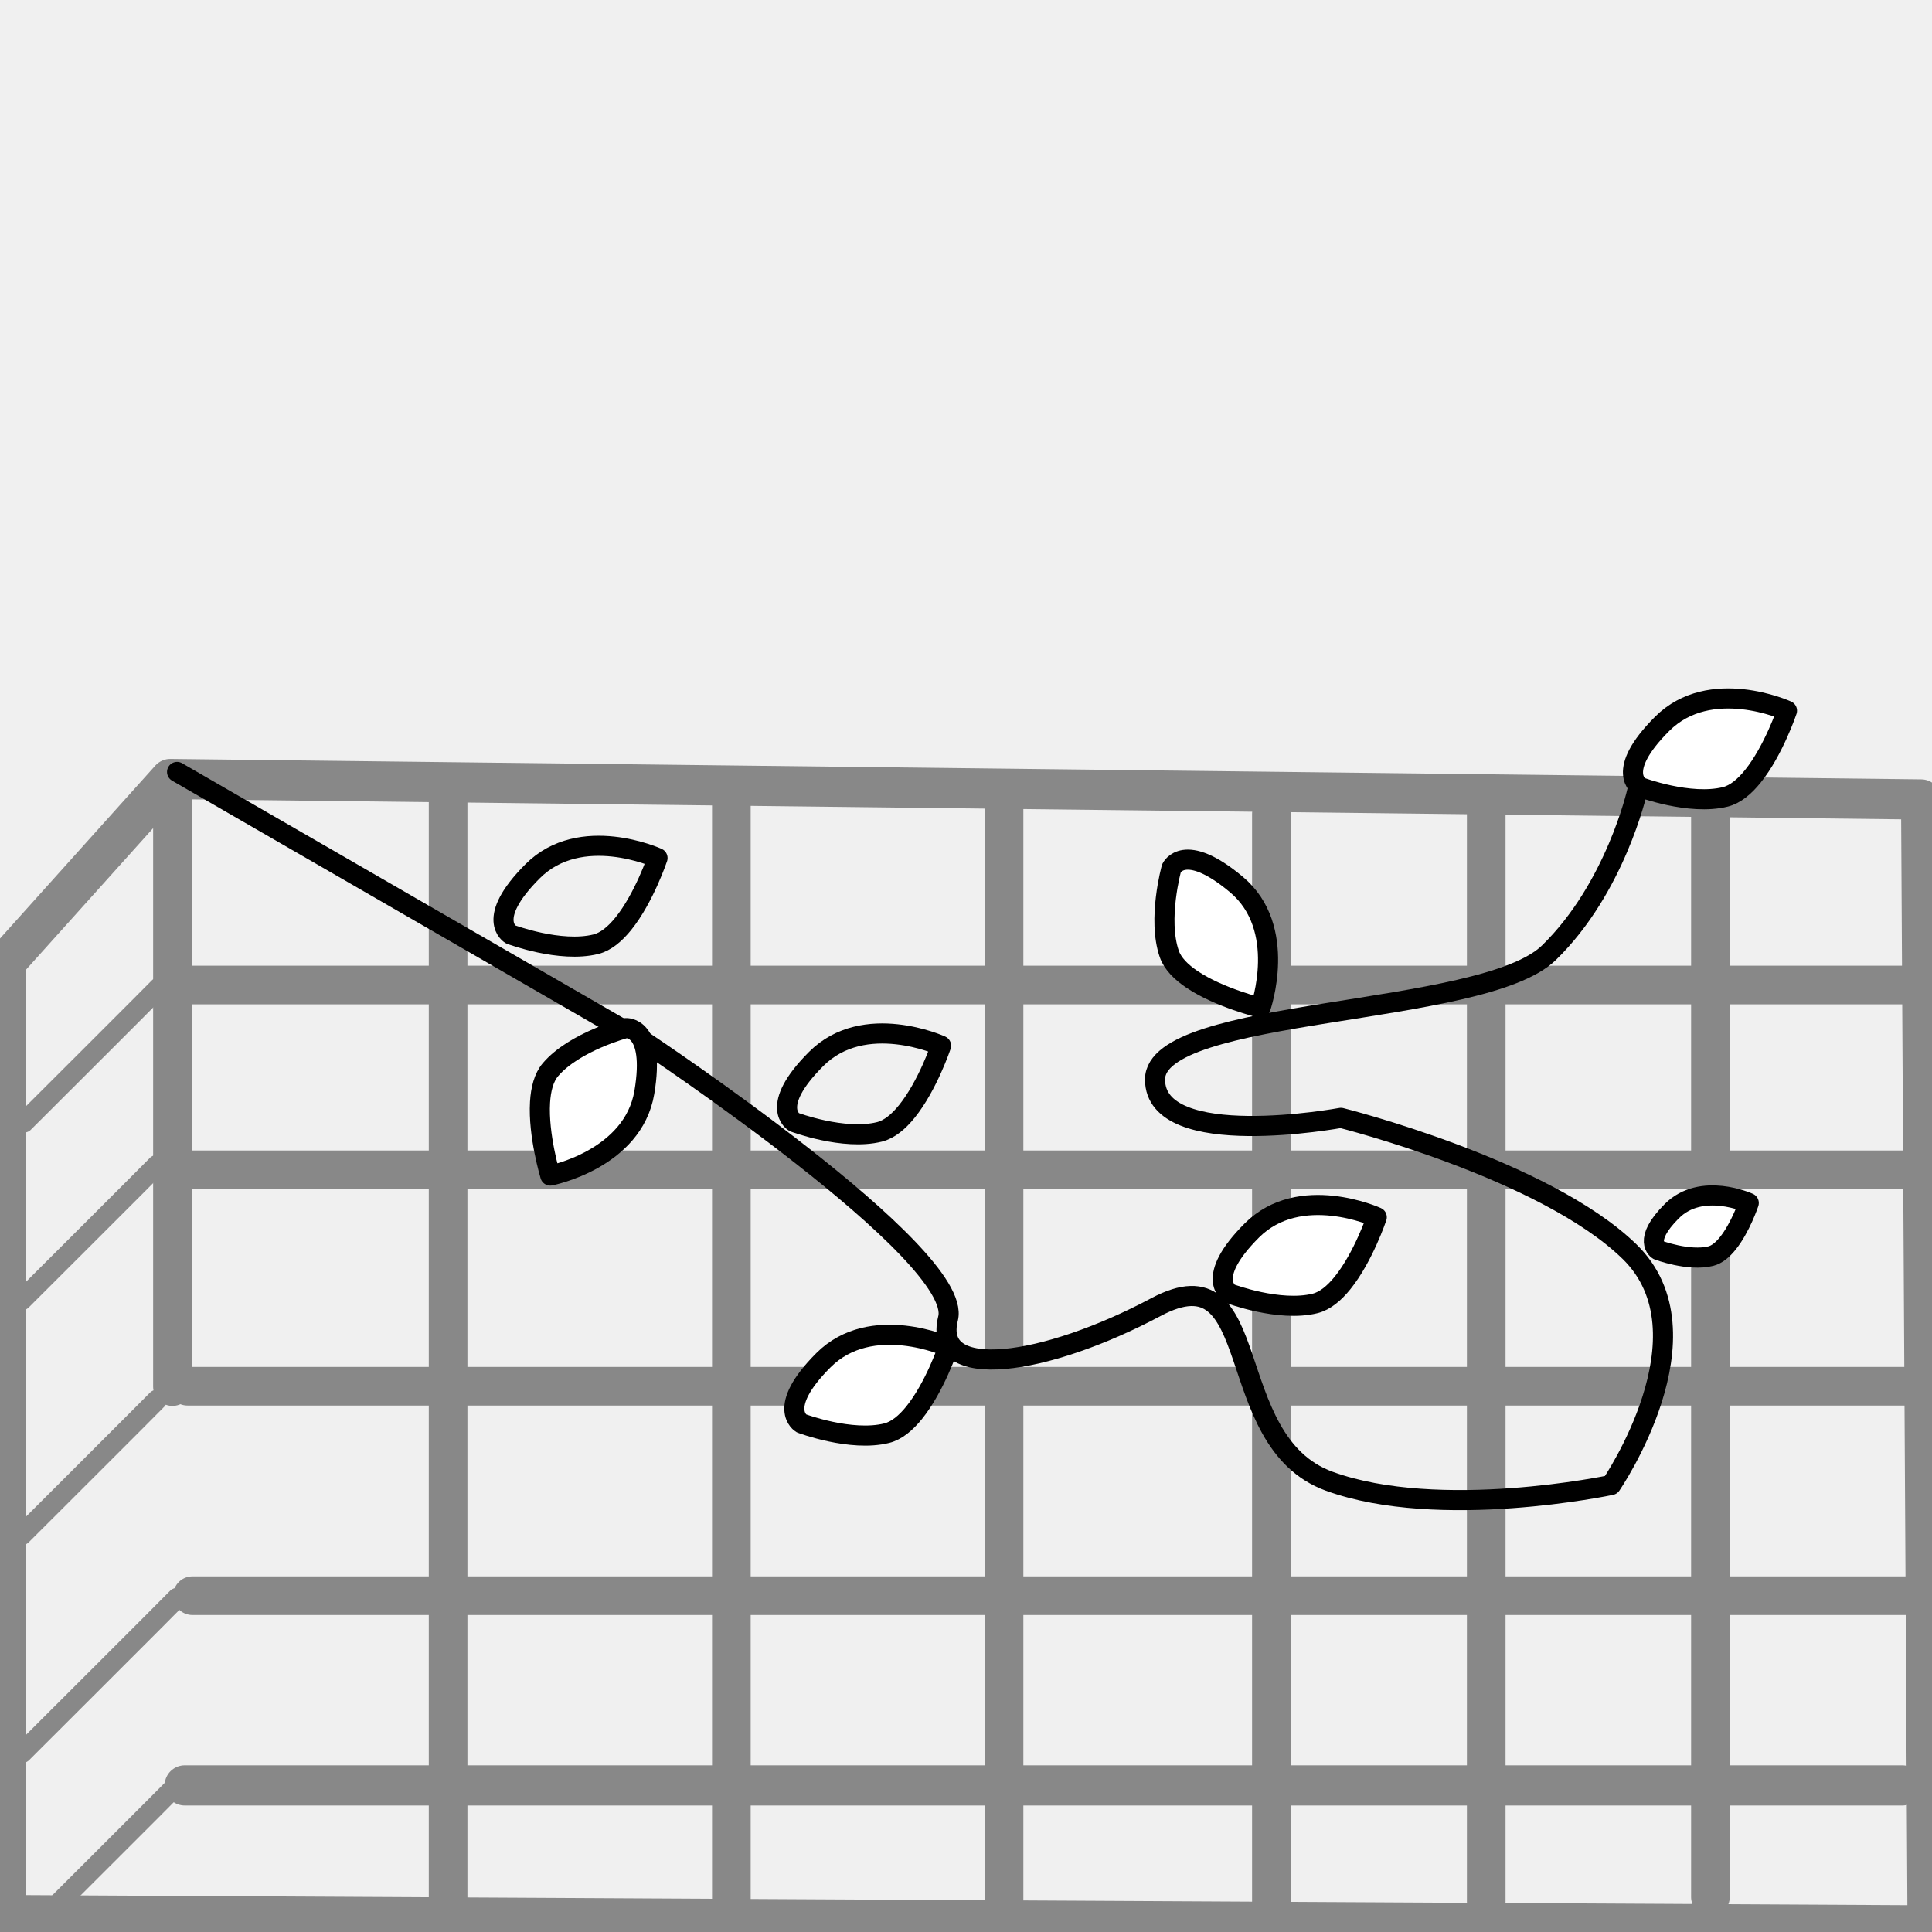
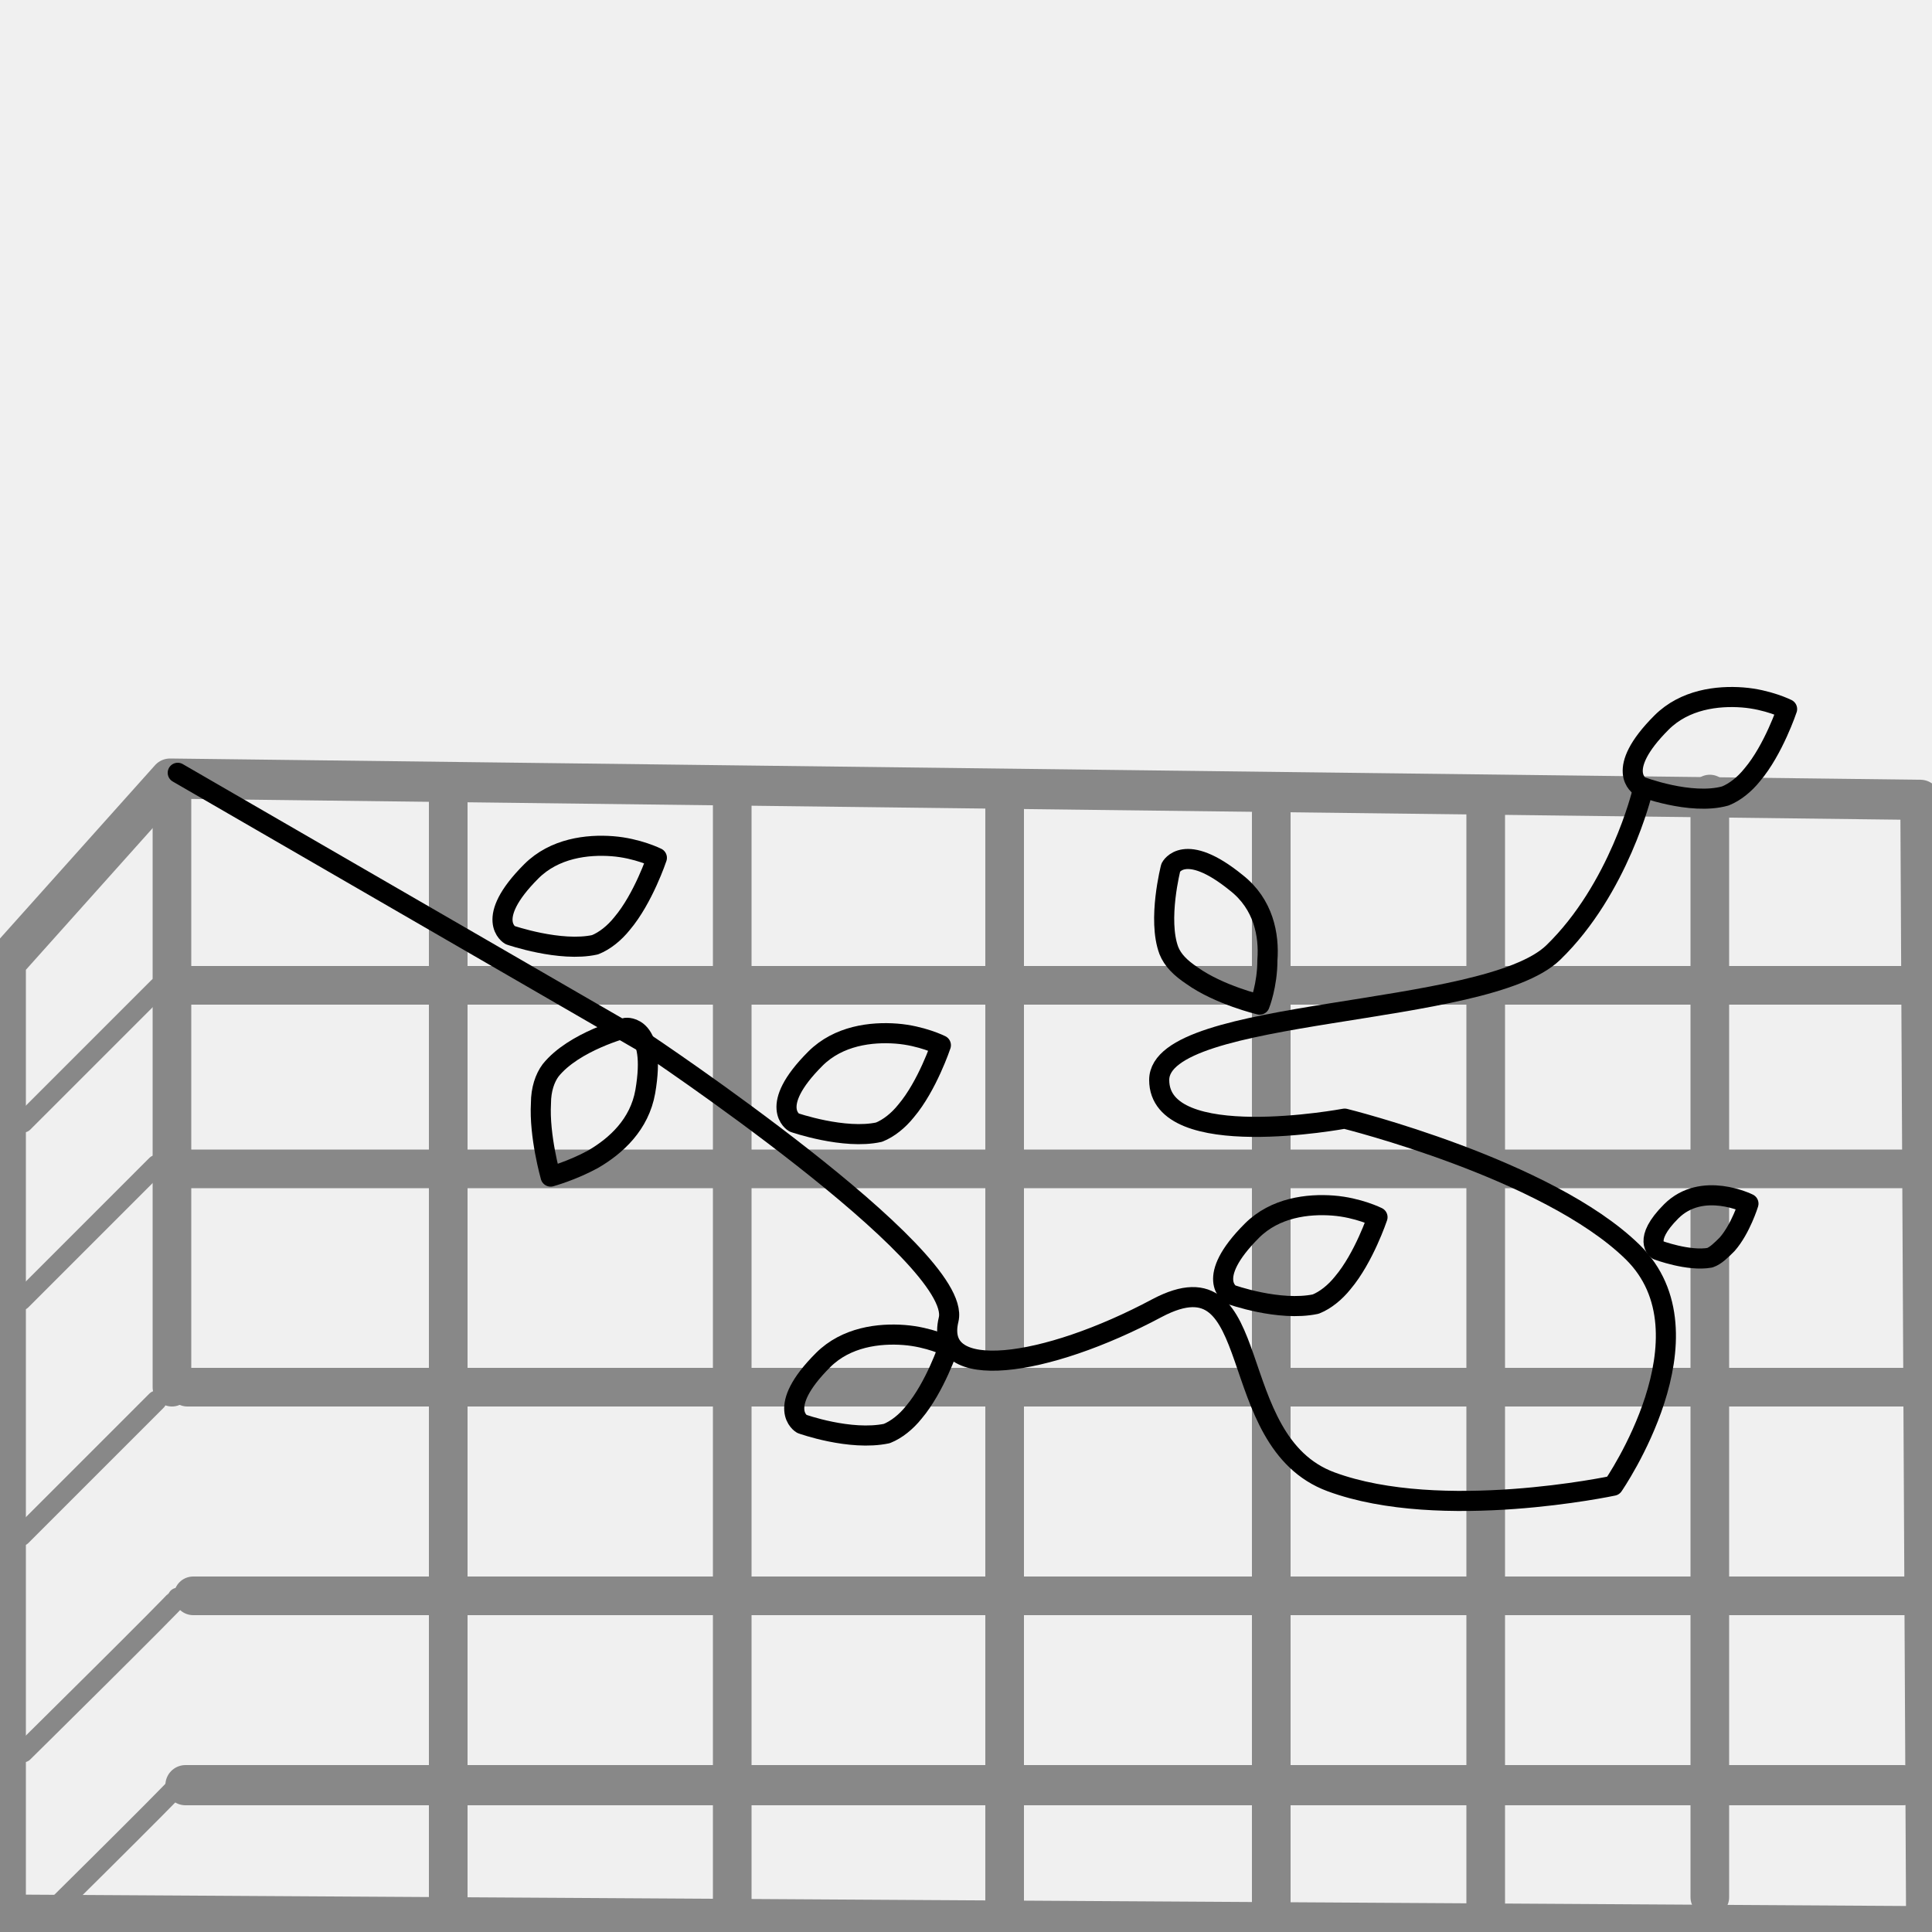
- <svg xmlns="http://www.w3.org/2000/svg" width="100px" height="100px" version="1.1" xml:space="preserve" style="fill-rule:evenodd;clip-rule:evenodd;stroke-linecap:round;stroke-linejoin:round;stroke-miterlimit:1.414;">
+ <svg xmlns="http://www.w3.org/2000/svg" version="1.1" id="Layer_1" x="0px" y="0px" viewBox="-165 95 100 100" style="enable-background:new -165 95 100 100;" xml:space="preserve">
+   <style type="text/css">
+ 	.st0{fill:none;stroke:#888888;stroke-width:2.08;stroke-linecap:round;stroke-linejoin:round;stroke-miterlimit:1.414;}
+ 	.st1{fill:none;stroke:#888888;stroke-width:2;stroke-linecap:round;stroke-linejoin:round;stroke-miterlimit:1.414;}
+ 	.st2{fill:none;stroke:#000000;stroke-width:1.04;stroke-linecap:round;stroke-linejoin:round;stroke-miterlimit:1.414;}
+ 	.st3{fill:none;stroke:#888888;stroke-width:1.04;stroke-linecap:round;stroke-linejoin:round;stroke-miterlimit:1.414;}
+ </style>
  <g>
-     <g id="Layer1">
-       <g>
-         <path d="M0.28,99.125L0.28,49.822L8.813,40.322L99.438,41.38L99.772,99.657L0.28,99.125Z" style="fill:none;stroke-width:2.08px;stroke:rgb(136,136,136);" />
-       </g>
-       <g>
-         <path d="M8.926,40.372C8.926,50.838 8.926,61.304 8.926,71.77" style="fill:none;stroke-width:2px;stroke:rgb(136,136,136);" />
-       </g>
-       <path d="M23.194,41.038L23.194,98.492" style="fill:none;stroke-width:2px;stroke:rgb(136,136,136);" />
-       <path d="M37.855,41.36L37.855,98.422" style="fill:none;stroke-width:2px;stroke:rgb(136,136,136);" />
-       <g>
-         <path d="M51.969,41.36L51.969,98.422" style="fill:none;stroke-width:2px;stroke:rgb(136,136,136);" />
-       </g>
-       <g>
-         <path d="M65.807,42.124L65.807,99.186" style="fill:none;stroke-width:2px;stroke:rgb(136,136,136);" />
-       </g>
-       <g>
-         <path d="M88.531,41.131L88.531,98.193" style="fill:none;stroke-width:2px;stroke:rgb(136,136,136);" />
-       </g>
-       <g>
-         <path d="M76.927,41.36L76.927,98.422" style="fill:none;stroke-width:2px;stroke:rgb(136,136,136);" />
-       </g>
-       <g>
-         <path d="M98.604,50.984L9.705,50.984" style="fill:none;stroke-width:2px;stroke:rgb(136,136,136);" />
-       </g>
-       <g>
-         <path d="M98.604,60.549L9.705,60.549" style="fill:none;stroke-width:2px;stroke:rgb(136,136,136);" />
-       </g>
-       <g>
-         <path d="M98.604,71.751L9.705,71.751" style="fill:none;stroke-width:2px;stroke:rgb(136,136,136);" />
-       </g>
-       <g>
-         <path d="M98.861,82.592L9.961,82.592" style="fill:none;stroke-width:2px;stroke:rgb(136,136,136);" />
-       </g>
-       <g>
-         <path d="M98.461,92.413L9.561,92.413" style="fill:none;stroke-width:2.08px;stroke:rgb(136,136,136);" />
-       </g>
-       <g>
-         <path d="M9.165,39.955L33.375,53.933C33.375,53.933 49.908,64.909 49.072,68.239C48.236,71.569 54.111,70.702 59.834,67.654C65.557,64.607 63.093,74.594 68.804,76.669C74.515,78.744 83.387,76.864 83.387,76.864C83.387,76.864 88.742,69.061 84.339,64.779C79.936,60.498 69.405,57.86 69.405,57.86C69.405,57.86 59.784,59.642 59.784,55.874C59.784,52.108 76.727,52.663 80.169,49.316C83.611,45.97 84.734,40.975 84.734,40.975" style="fill:none;stroke-width:1.04px;stroke:black;" />
-       </g>
-       <path d="M26.428,48.365C26.428,48.365 25.075,47.589 27.568,45.096C28.814,43.85 30.43,43.679 31.735,43.819C33.04,43.96 34.033,44.412 34.033,44.412C34.033,44.412 33.34,46.477 32.264,47.811C31.843,48.332 31.363,48.742 30.844,48.872C28.995,49.335 26.428,48.365 26.428,48.365Z" style="fill:none;stroke-width:1.04px;stroke:black;" />
-       <g>
-         <path d="M41.105,58.079C41.105,58.079 39.752,57.302 42.245,54.81C43.491,53.564 45.107,53.392 46.412,53.533C47.716,53.673 48.71,54.125 48.71,54.125C48.71,54.125 48.017,56.191 46.941,57.524C46.52,58.046 46.04,58.456 45.52,58.586C43.672,59.048 41.105,58.079 41.105,58.079Z" style="fill:none;stroke-width:1.04px;stroke:black;" />
-       </g>
-       <g>
-         <path d="M63.656,66.957C63.656,66.957 62.303,66.18 64.796,63.688C66.042,62.442 67.658,62.271 68.963,62.411C70.267,62.551 71.261,63.003 71.261,63.003C71.261,63.003 70.568,65.069 69.492,66.402C69.071,66.924 68.591,67.334 68.072,67.464C66.223,67.927 63.656,66.957 63.656,66.957Z" style="fill:white;stroke-width:1.04px;stroke:black;" />
-       </g>
-       <g>
-         <path d="M41.482,73.674C41.482,73.674 40.129,72.897 42.621,70.405C43.867,69.159 45.483,68.988 46.788,69.128C48.093,69.268 49.086,69.72 49.086,69.72C49.086,69.72 48.394,71.786 47.318,73.119C46.897,73.641 46.417,74.051 45.897,74.181C44.049,74.643 41.482,73.674 41.482,73.674Z" style="fill:white;stroke-width:1.04px;stroke:black;" />
-       </g>
-       <g>
-         <path d="M60.637,44.933C60.637,44.933 61.292,43.517 63.994,45.78C65.345,46.911 65.658,48.506 65.633,49.818C65.609,51.13 65.246,52.16 65.246,52.16C65.246,52.16 63.127,51.652 61.704,50.697C61.147,50.324 60.697,49.882 60.522,49.376C59.898,47.575 60.637,44.933 60.637,44.933Z" style="fill:white;stroke-width:1.04px;stroke:black;" />
-       </g>
-       <g>
-         <path d="M32.384,53.215C32.384,53.215 33.936,53.063 33.352,56.539C33.059,58.277 31.842,59.354 30.698,59.996C29.553,60.639 28.482,60.846 28.482,60.846C28.482,60.846 27.849,58.762 27.952,57.052C27.992,56.383 28.145,55.771 28.493,55.363C29.73,53.914 32.384,53.215 32.384,53.215Z" style="fill:white;stroke-width:1.04px;stroke:black;" />
-       </g>
-       <g>
-         <path d="M84.889,40.738C84.889,40.738 83.536,39.962 86.029,37.469C87.275,36.223 88.891,36.052 90.196,36.192C91.501,36.333 92.494,36.785 92.494,36.785C92.494,36.785 91.801,38.85 90.725,40.184C90.304,40.706 89.825,41.115 89.305,41.245C87.456,41.708 84.889,40.738 84.889,40.738Z" style="fill:white;stroke-width:1.04px;stroke:black;" />
-       </g>
-       <g>
-         <path d="M85.829,64.704C85.829,64.704 84.996,64.225 86.532,62.689C87.3,61.92 88.296,61.815 89.1,61.901C89.904,61.988 90.516,62.267 90.516,62.267C90.516,62.267 90.09,63.54 89.426,64.362C89.167,64.683 88.871,64.936 88.551,65.016C87.412,65.301 85.829,64.704 85.829,64.704Z" style="fill:white;stroke-width:1.04px;stroke:black;" />
-       </g>
-       <g>
-         <path d="M8.228,51.108C8.109,51.243 1.231,58.105 1.231,58.105" style="fill:none;stroke-width:1.04px;stroke:rgb(136,136,136);" />
-       </g>
-       <g>
-         <path d="M8.126,60.3C8.007,60.434 1.122,67.304 1.122,67.304" style="fill:none;stroke-width:1.04px;stroke:rgb(136,136,136);" />
-       </g>
-       <g>
-         <path d="M8.126,72.454C8.007,72.588 1.122,79.458 1.122,79.458" style="fill:none;stroke-width:1.04px;stroke:rgb(136,136,136);" />
-       </g>
-       <g>
-         <path d="M9.168,82.707C9.032,82.862 1.141,90.735 1.141,90.735" style="fill:none;stroke-width:1.04px;stroke:rgb(136,136,136);" />
-       </g>
-       <g>
-         <path d="M9.168,92.37C9.032,92.524 1.141,100.397 1.141,100.397" style="fill:none;stroke-width:1.04px;stroke:rgb(136,136,136);" />
-       </g>
-     </g>
+     <path class="st0" d="M-164.7,194.1v-49.3l8.5-9.5l90.6,1.1l0.3,58.3L-164.7,194.1z" />
+   </g>
+   <g>
+     <path class="st1" d="M-156.1,135.4c0,10.5,0,20.9,0,31.4" />
+   </g>
+   <path class="st1" d="M-141.8,136v57.5" />
+   <path class="st1" d="M-127.1,136.4v57.1" />
+   <g>
+     <path class="st1" d="M-113,136.4v57.1" />
+   </g>
+   <g>
+     <path class="st1" d="M-99.2,137.1v57.1" />
+   </g>
+   <g>
+     <path class="st1" d="M-76.5,136.1v57.1" />
+   </g>
+   <g>
+     <path class="st1" d="M-88.1,136.4v57.1" />
+   </g>
+   <g>
+     <path class="st1" d="M-66.4,146h-88.9" />
+   </g>
+   <g>
+     <path class="st1" d="M-66.4,155.5h-88.9" />
+   </g>
+   <g>
+     <path class="st1" d="M-66.4,166.8h-88.9" />
+   </g>
+   <g>
+     <path class="st1" d="M-66.1,177.6H-155" />
+   </g>
+   <g>
+     <path class="st0" d="M-66.5,187.4h-88.9" />
+   </g>
+   <g>
+     <path class="st2" d="M-155.8,135l24.2,14c0,0,16.5,11,15.7,14.3c-0.8,3.3,5,2.5,10.8-0.6c5.7-3,3.3,6.9,9,9   c5.7,2.1,14.6,0.2,14.6,0.2s5.4-7.8,1-12.1c-4.4-4.3-14.9-6.9-14.9-6.9s-9.6,1.8-9.6-2s16.9-3.2,20.4-6.6c3.4-3.3,4.6-8.3,4.6-8.3" />
+   </g>
+   <path class="st2" d="M-138.6,143.4c0,0-1.4-0.8,1.1-3.3c1.2-1.2,2.9-1.4,4.2-1.3c1.3,0.1,2.3,0.6,2.3,0.6s-0.7,2.1-1.8,3.4  c-0.4,0.5-0.9,0.9-1.4,1.1C-136,144.3-138.6,143.4-138.6,143.4z" />
+   <g>
+     <path class="st2" d="M-123.9,153.1c0,0-1.4-0.8,1.1-3.3c1.2-1.2,2.9-1.4,4.2-1.3c1.3,0.1,2.3,0.6,2.3,0.6s-0.7,2.1-1.8,3.4   c-0.4,0.5-0.9,0.9-1.4,1.1C-121.3,154-123.9,153.1-123.9,153.1z" />
+   </g>
+   <g>
+     <path class="st2" d="M-101.3,162c0,0-1.4-0.8,1.1-3.3c1.2-1.2,2.9-1.4,4.2-1.3c1.3,0.1,2.3,0.6,2.3,0.6s-0.7,2.1-1.8,3.4   c-0.4,0.5-0.9,0.9-1.4,1.1C-98.8,162.9-101.3,162-101.3,162z" />
+   </g>
+   <g>
+     <path class="st2" d="M-123.5,168.7c0,0-1.4-0.8,1.1-3.3c1.2-1.2,2.9-1.4,4.2-1.3c1.3,0.1,2.3,0.6,2.3,0.6s-0.7,2.1-1.8,3.4   c-0.4,0.5-0.9,0.9-1.4,1.1C-121,169.6-123.5,168.7-123.5,168.7z" />
+   </g>
+   <g>
+     <path class="st2" d="M-104.4,139.9c0,0,0.7-1.4,3.4,0.8c1.4,1.1,1.7,2.7,1.6,4c0,1.3-0.4,2.3-0.4,2.3s-2.1-0.5-3.5-1.5   c-0.6-0.4-1-0.8-1.2-1.3C-105.1,142.6-104.4,139.9-104.4,139.9z" />
+   </g>
+   <g>
+     <path class="st2" d="M-132.6,148.2c0,0,1.6-0.2,1,3.3c-0.3,1.7-1.5,2.8-2.7,3.5c-1.1,0.6-2.2,0.9-2.2,0.9s-0.6-2.1-0.5-3.8   c0-0.7,0.2-1.3,0.5-1.7C-135.3,148.9-132.6,148.2-132.6,148.2z" />
+   </g>
+   <g>
+     <path class="st2" d="M-80.1,135.7c0,0-1.4-0.8,1.1-3.3c1.2-1.2,2.9-1.4,4.2-1.3s2.3,0.6,2.3,0.6s-0.7,2.1-1.8,3.4   c-0.4,0.5-0.9,0.9-1.4,1.1C-77.5,136.7-80.1,135.7-80.1,135.7z" />
+   </g>
+   <g>
+     <path class="st2" d="M-79.2,159.7c0,0-0.8-0.5,0.7-2c0.8-0.8,1.8-0.9,2.6-0.8c0.8,0.1,1.4,0.4,1.4,0.4s-0.4,1.3-1.1,2.1   c-0.3,0.3-0.6,0.6-0.9,0.7C-77.6,160.3-79.2,159.7-79.2,159.7z" />
+   </g>
+   <g>
+     <path class="st3" d="M-156.8,146.1c-0.1,0.1-7,7-7,7" />
+   </g>
+   <g>
+     <path class="st3" d="M-156.9,155.3c-0.1,0.1-7,7-7,7" />
+   </g>
+   <g>
+     <path class="st3" d="M-156.9,167.5c-0.1,0.1-7,7-7,7" />
+   </g>
+   <g>
+     <path class="st3" d="M-155.8,177.7c-0.1,0.2-8,8-8,8" />
+   </g>
+   <g>
+     <path class="st3" d="M-155.8,187.4c-0.1,0.2-8,8-8,8" />
  </g>
</svg>
